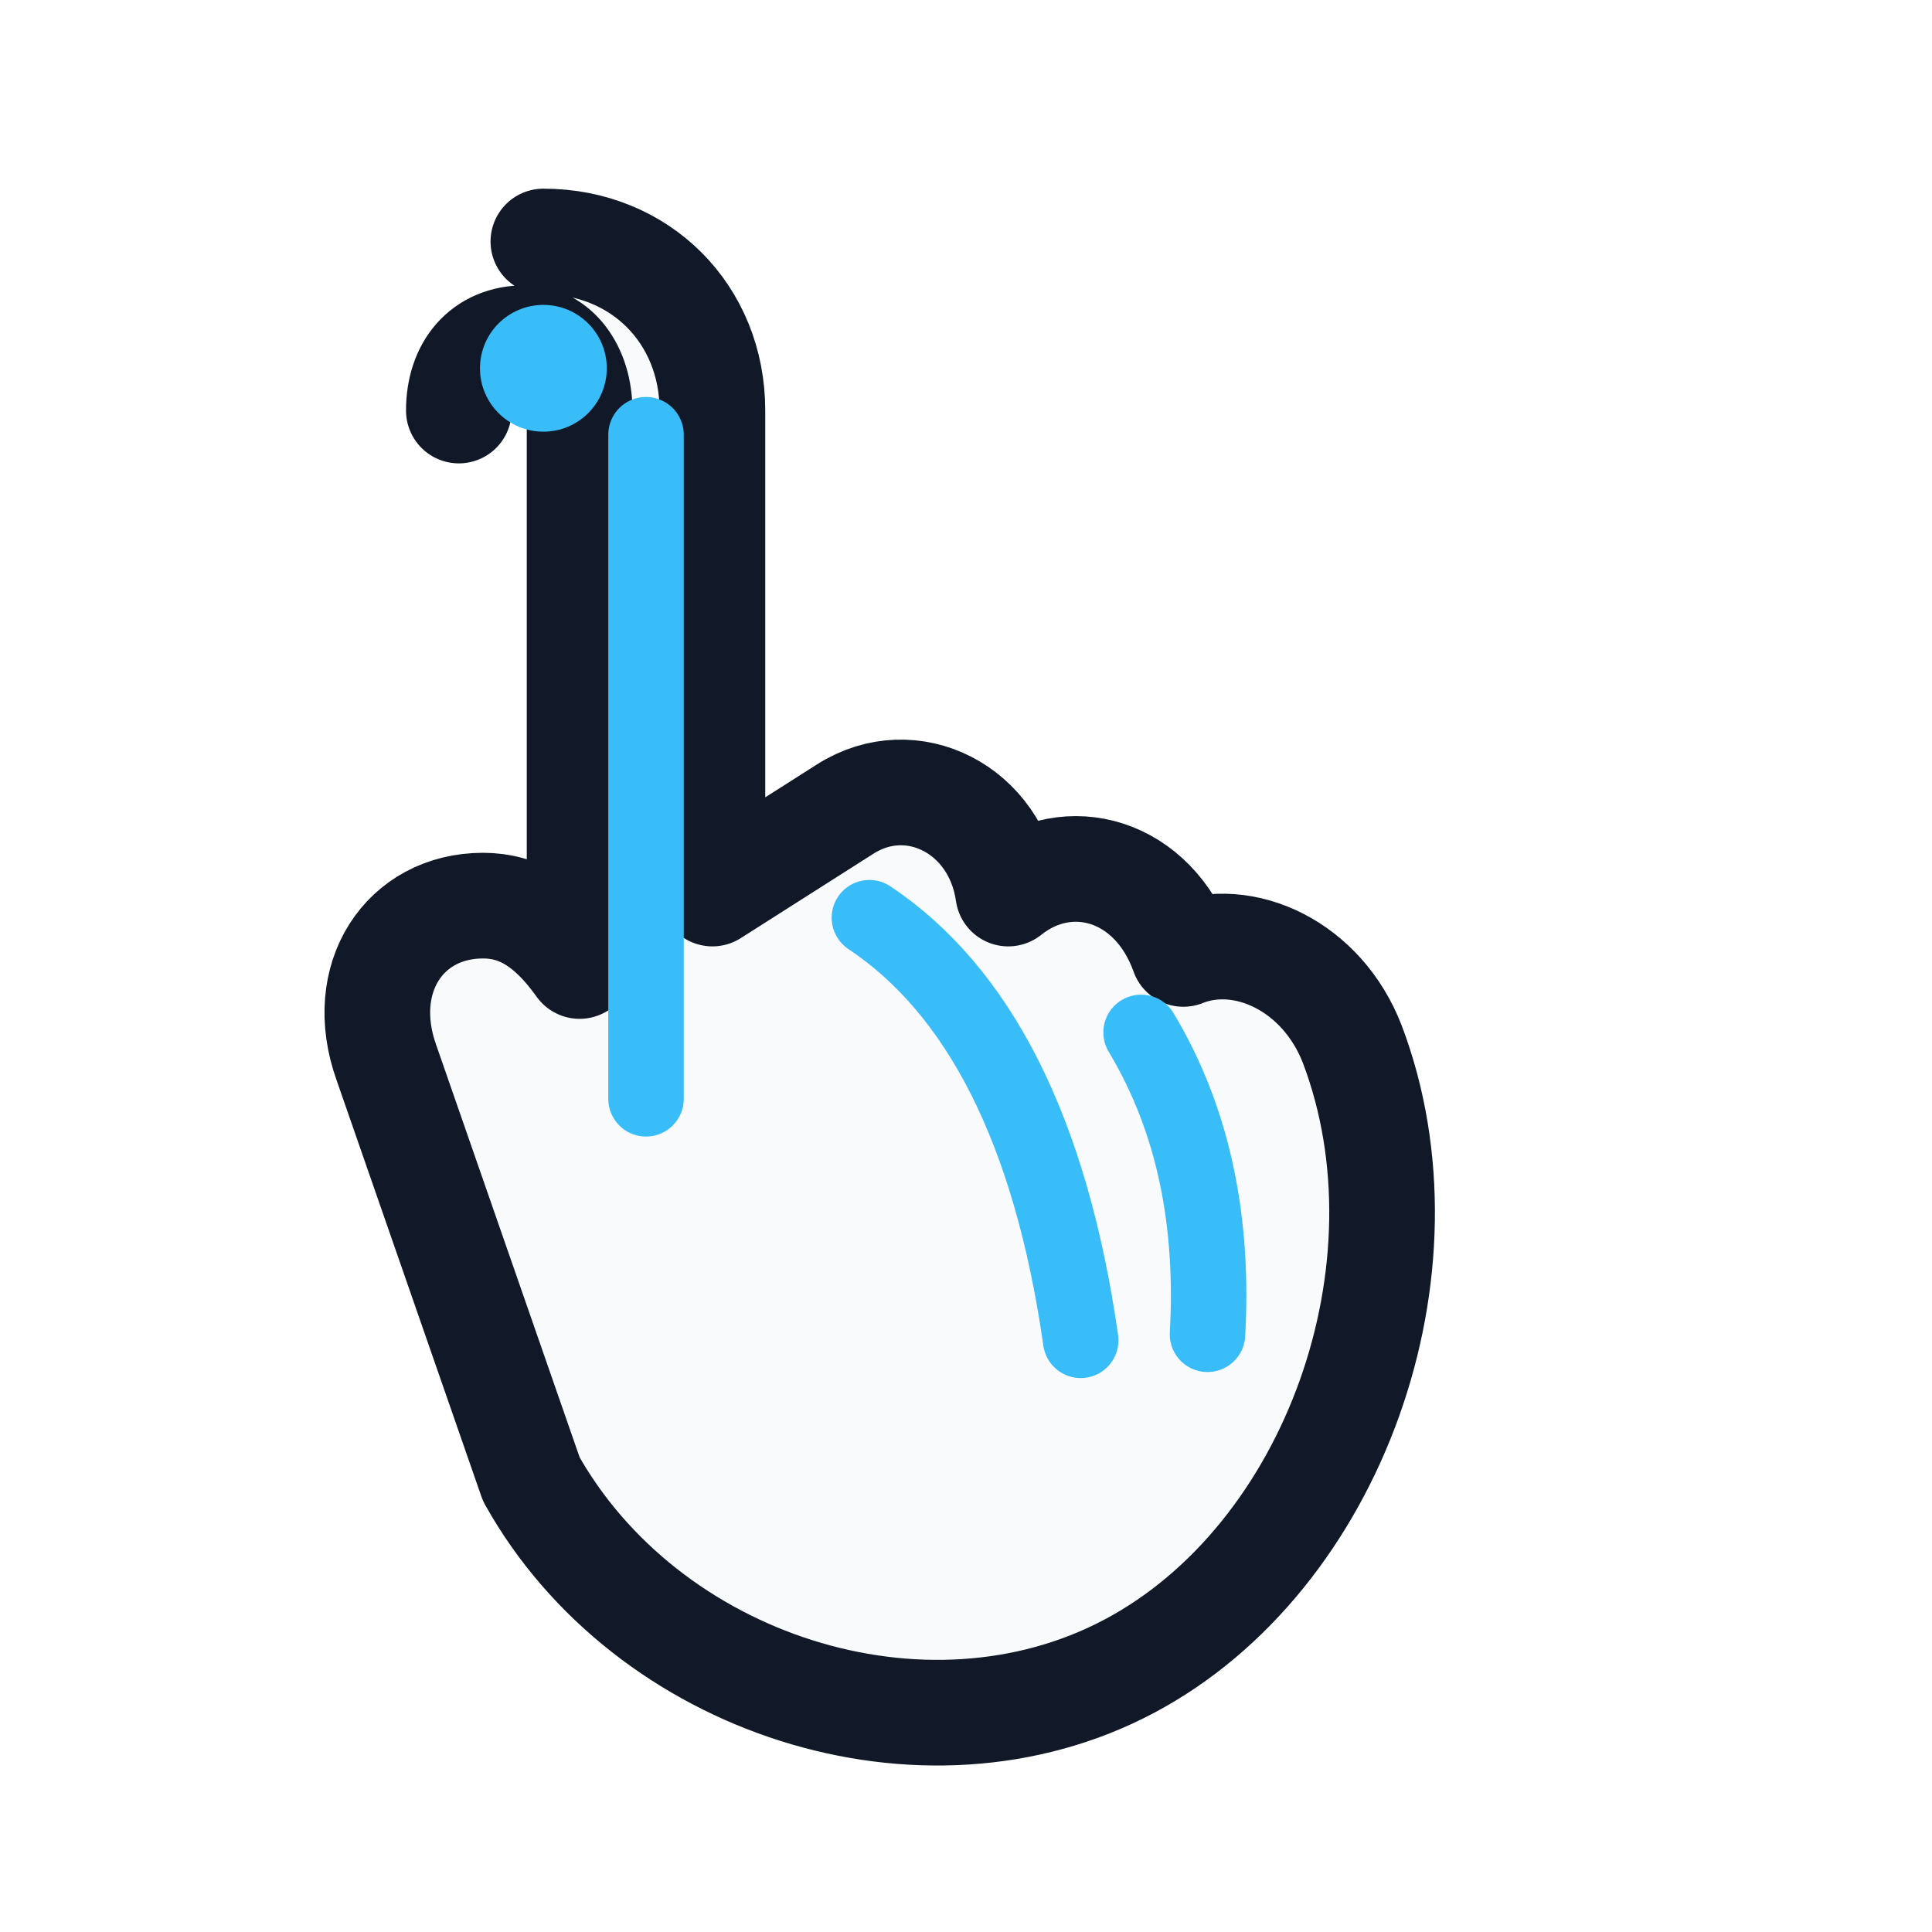
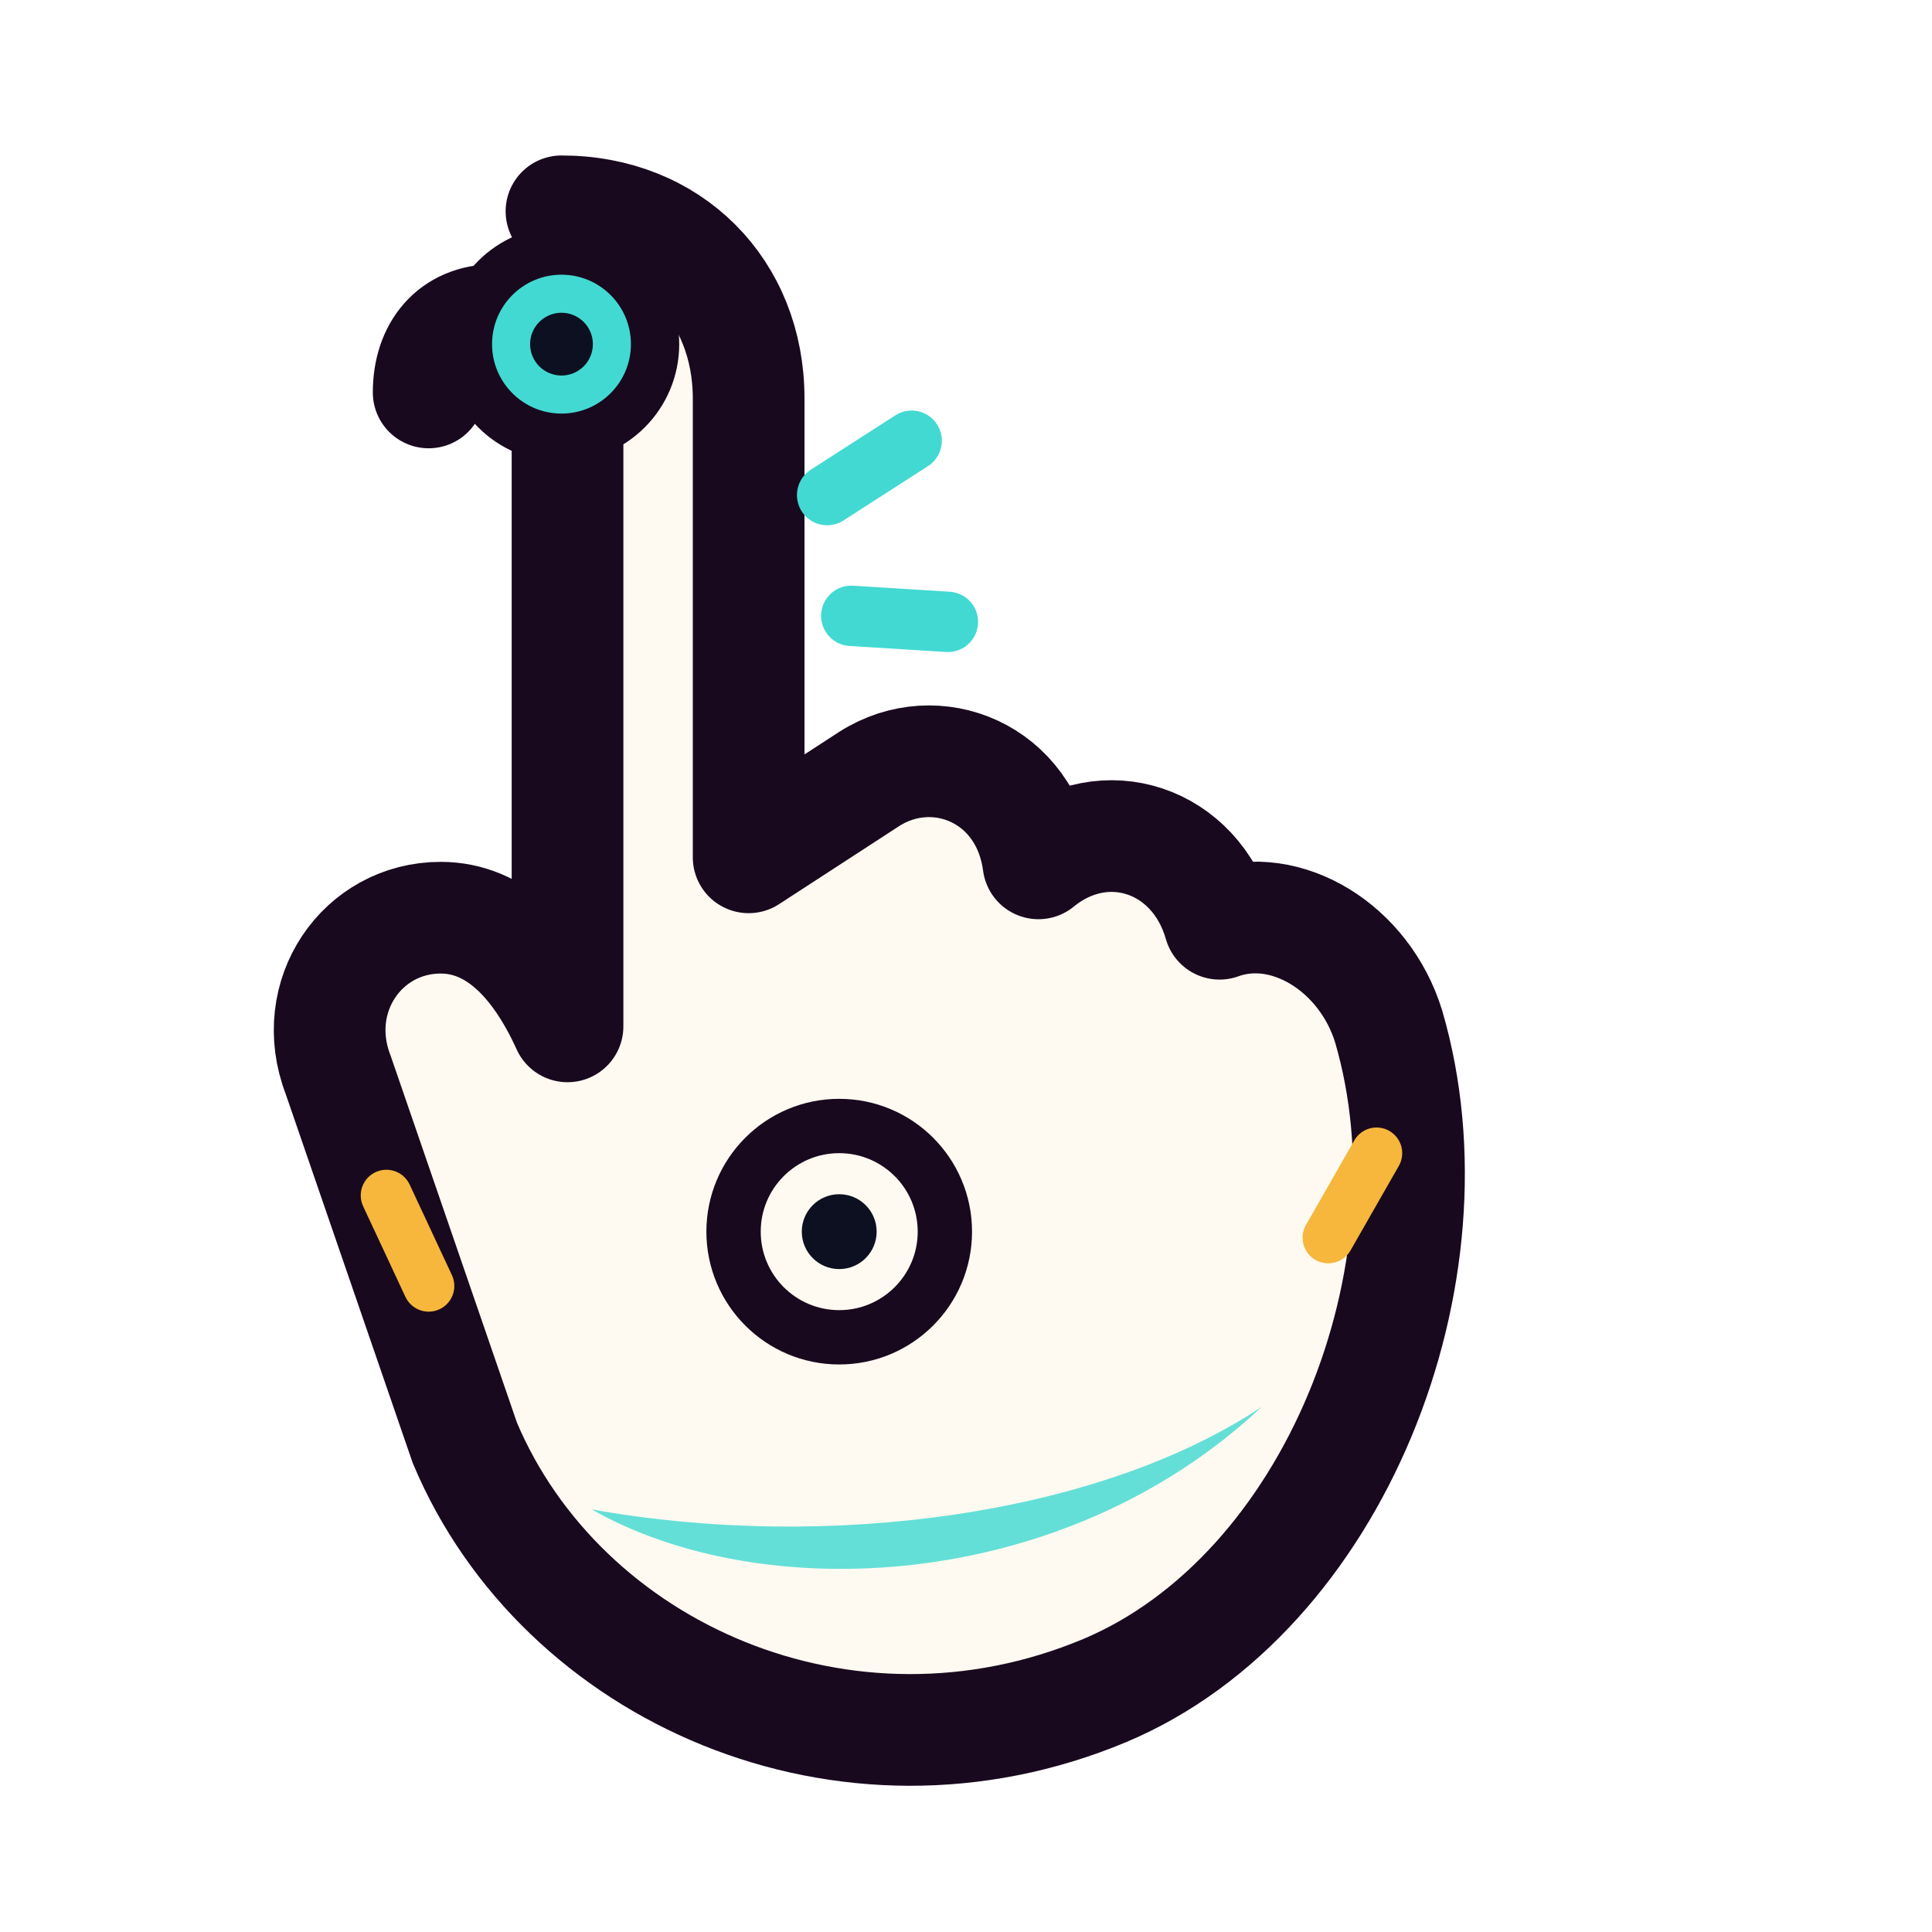
<svg xmlns="http://www.w3.org/2000/svg" width="64" height="64" viewBox="0 0 32 32">
-   <path d="M9 4 C10.6 4 11.8 5.2 11.8 6.8 V14.8 L14 13.4 C15.1 12.7 16.5 13.4 16.7 14.8 C17.7 14 19.1 14.4 19.6 15.8 C20.6 15.4 21.9 16 22.4 17.3 C23.8 21 22.1 25.8 18.7 27.6 C15.3 29.4 10.7 27.9 8.8 24.5 L6.4 17.6 C5.9 16.2 6.7 15 8 15 C8.6 15 9.1 15.3 9.6 16 V6.8 C9.6 6.1 9.2 5.6 8.7 5.6 C8 5.6 7.6 6.1 7.6 6.8" fill="#f8fafc" stroke="#111827" stroke-width="1.75" stroke-linecap="round" stroke-linejoin="round" />
-   <path d="M10.7 7.2 V18.2 M14.4 15.2 C16.2 16.4 17.4 18.7 17.9 22.2 M18.9 17.1 C19.8 18.6 20.1 20.3 20 22.1" fill="none" stroke="#38bdf8" stroke-width="1.25" stroke-linecap="round" />
-   <circle cx="9" cy="6.1" r="1.05" fill="#38bdf8" />
+   <path d="M9.3 3.5 C11.1 3.5 12.4 4.8 12.4 6.6 V14.2 L14.4 12.9 C15.5 12.2 17 12.8 17.2 14.3 C18.3 13.4 19.8 13.9 20.2 15.3 C21.3 14.9 22.6 15.7 23 17 C24.2 21.1 22.1 26.4 18.3 28 C14 29.8 9.3 27.7 7.7 23.9 L5.6 17.8 C5.1 16.5 6 15.2 7.3 15.2 C8.2 15.2 8.9 15.9 9.4 17 V6.6 C9.4 5.8 8.9 5.3 8.2 5.3 C7.5 5.3 7.1 5.8 7.1 6.5" fill="#fffaf1" stroke="#19091f" stroke-width="1.85" stroke-linecap="round" stroke-linejoin="round" />
+   <path d="M9.8 25 C12.6 26.6 17.6 26.4 20.9 23.3 C18.2 25.1 13.7 25.7 9.8 25 Z" fill="#42d9d2" opacity=".82" />
+   <circle cx="9.3" cy="5.7" r="1.55" fill="#42d9d2" stroke="#19091f" stroke-width=".8" />
+   <circle cx="9.3" cy="5.7" r=".52" fill="#0c1020" />
+   <circle cx="13.9" cy="20.4" r="1.75" fill="#fffaf1" stroke="#19091f" stroke-width=".9" />
+   <circle cx="13.9" cy="20.4" r=".62" fill="#0c1020" />
+   <path d="M13.7 8.2 L15.1 7.3 M14.1 10.2 L15.7 10.3" stroke="#42d9d2" stroke-width="1" stroke-linecap="round" />
+   <path d="M22 20.5 L22.8 19.1 M7.1 21.3 L6.4 19.8" stroke="#f6b73c" stroke-width=".85" stroke-linecap="round" />
</svg>
